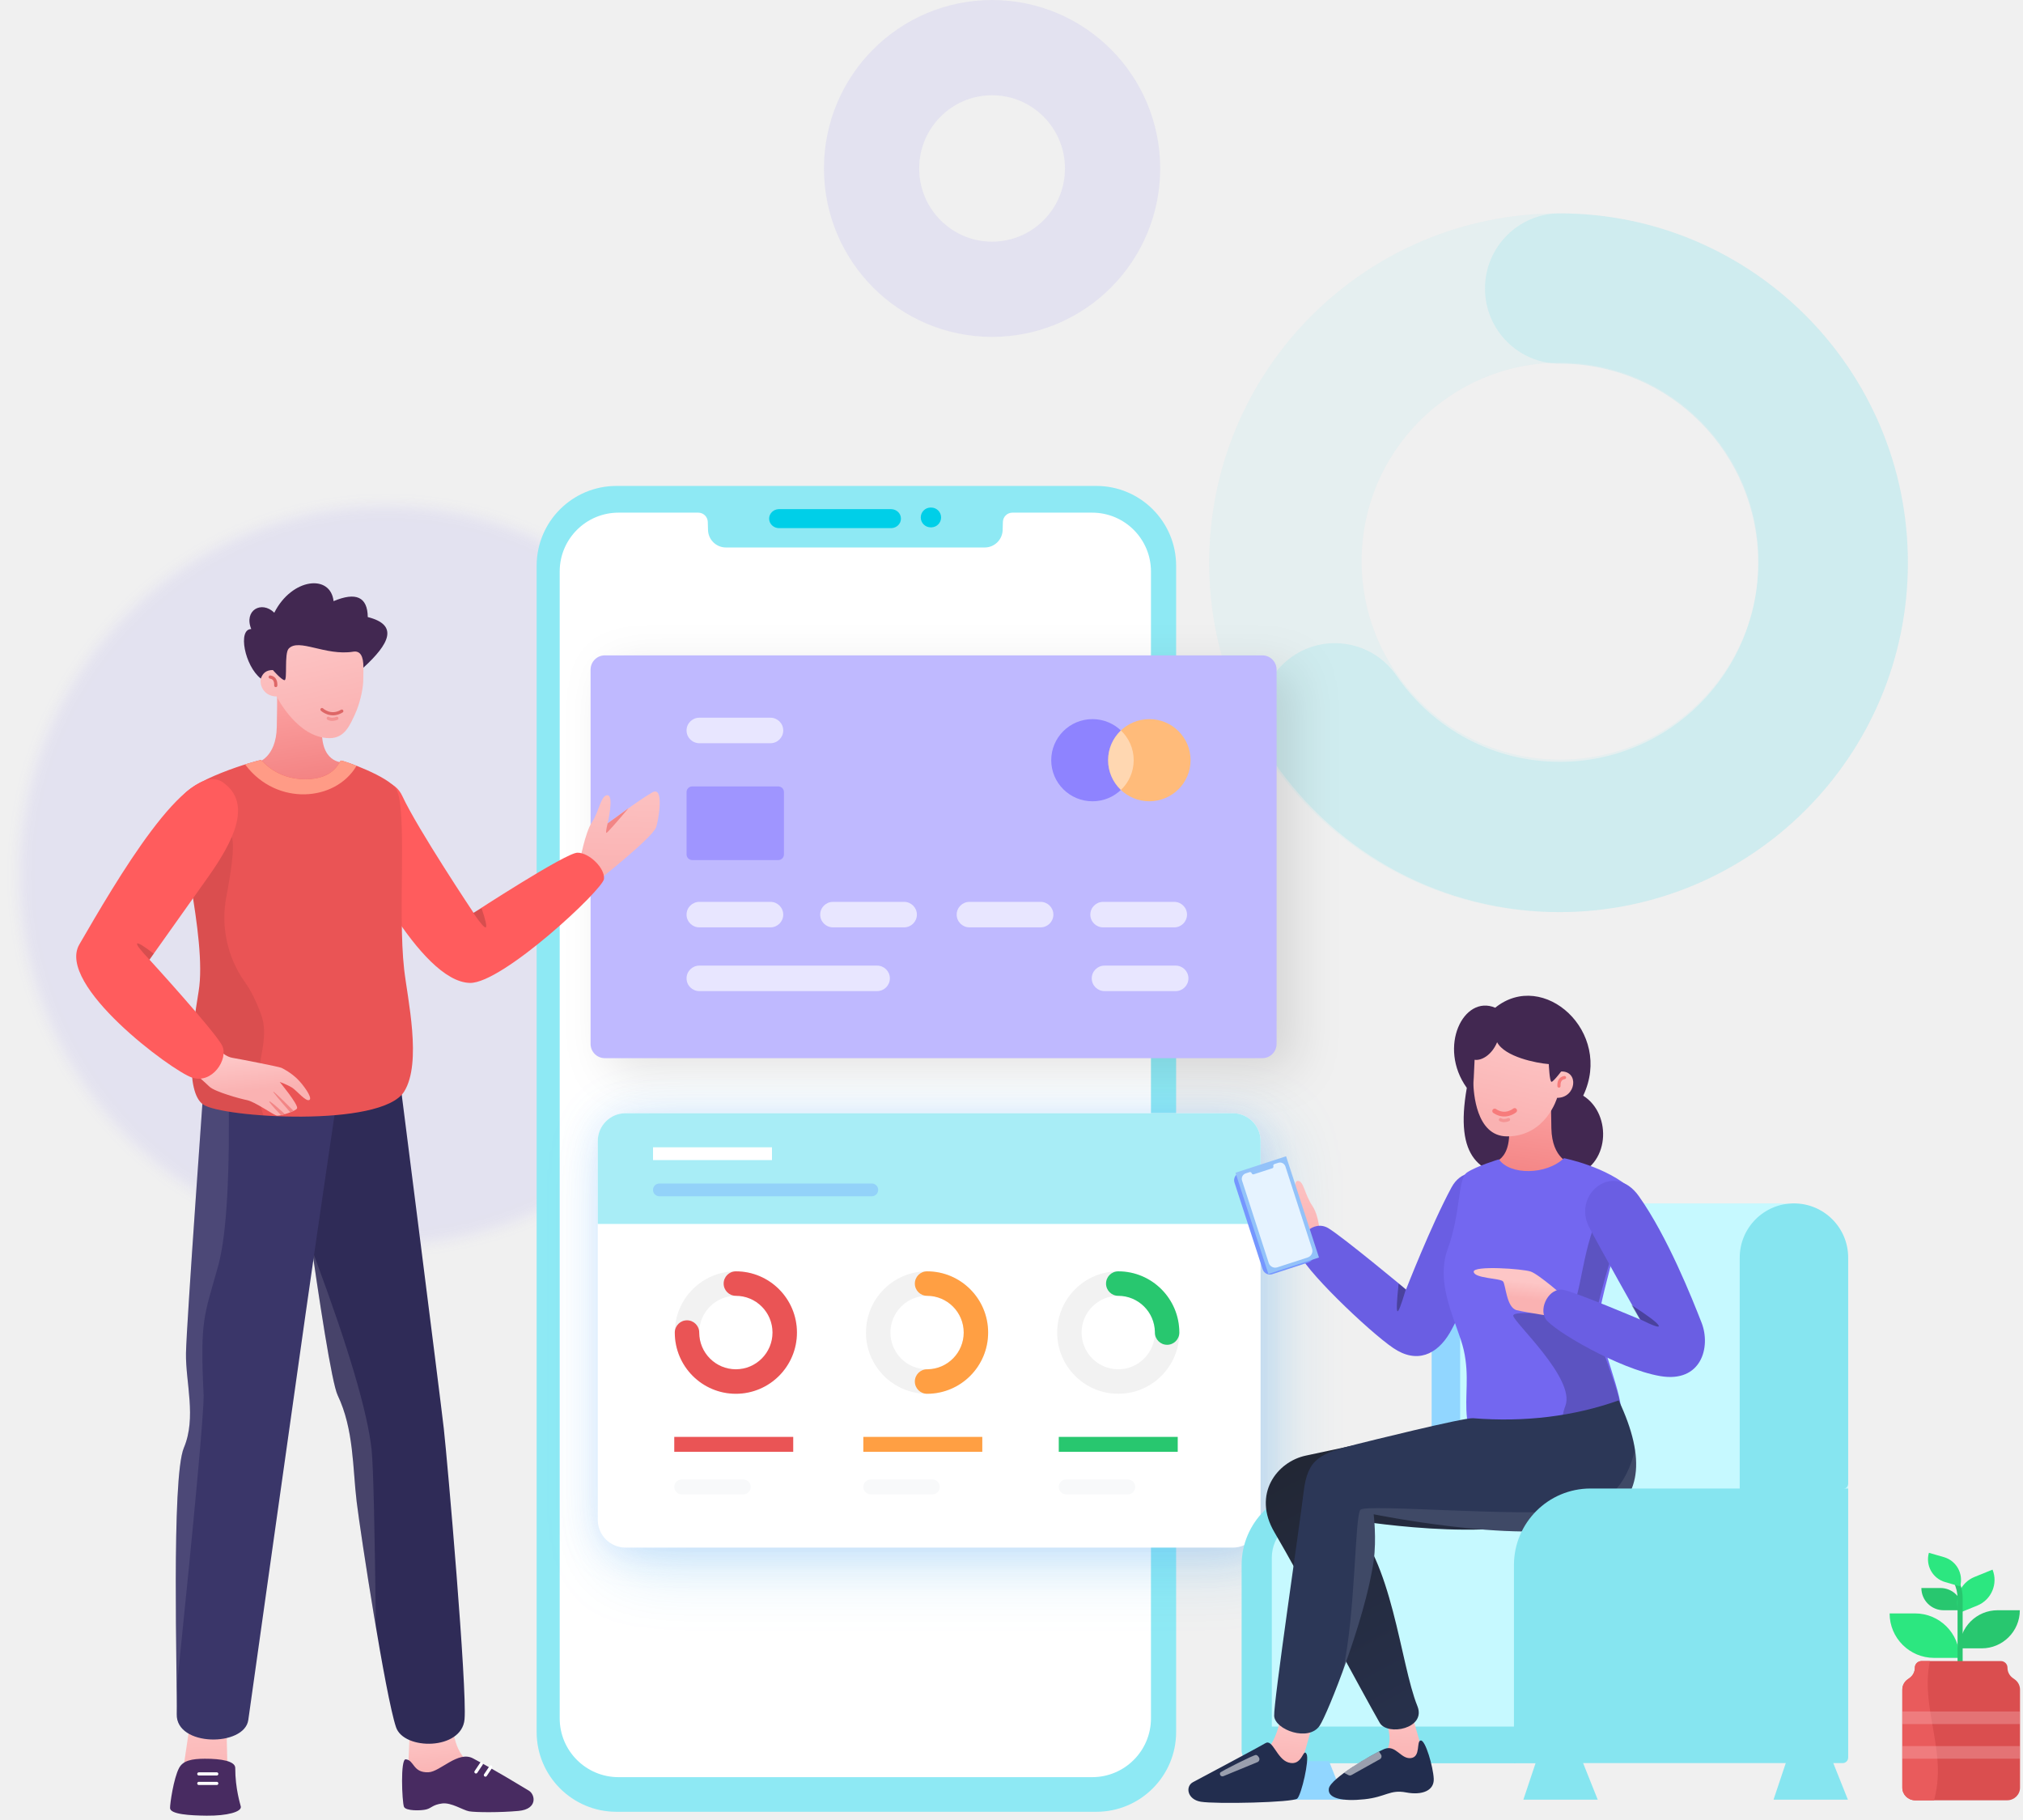
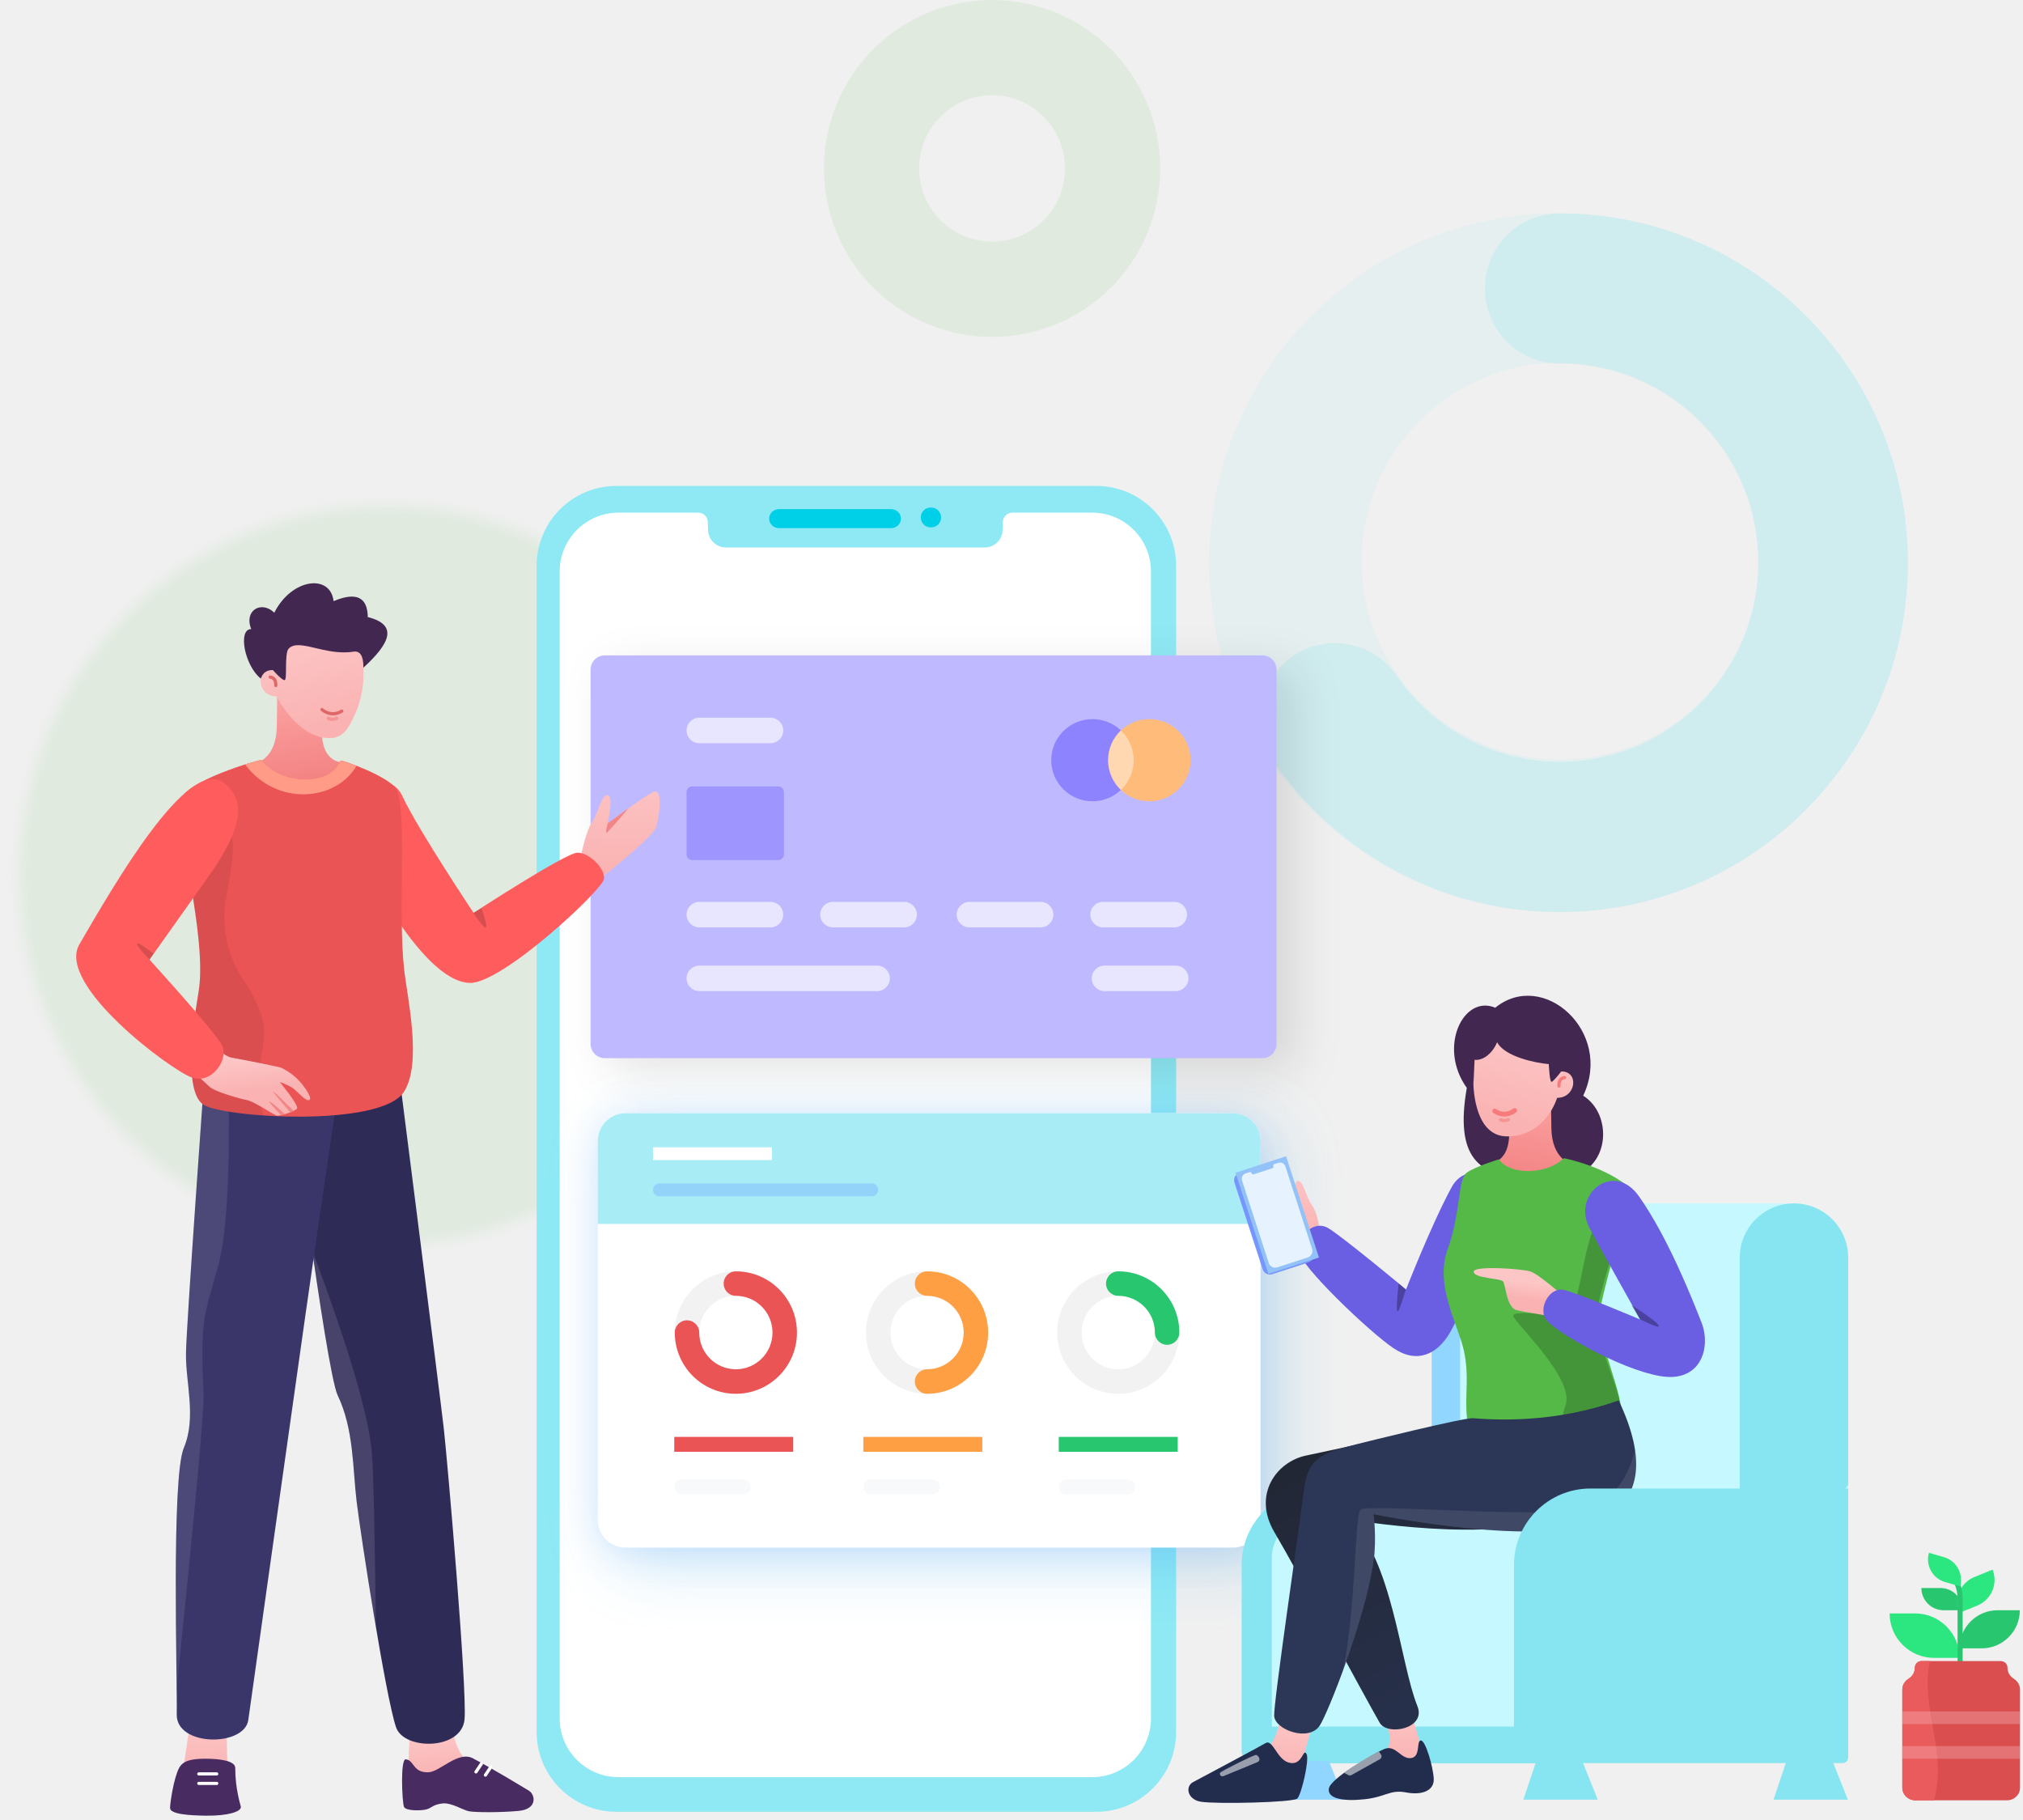
<svg xmlns="http://www.w3.org/2000/svg" xmlns:xlink="http://www.w3.org/1999/xlink" width="637px" height="573px" viewBox="0 0 637 573" version="1.1">
  <defs>
    <filter x="-2.6%" y="-2.6%" width="105.2%" height="105.2%" filterUnits="objectBoundingBox" id="filter-1">
      <feGaussianBlur stdDeviation="2" in="SourceGraphic" />
    </filter>
    <path d="M18.522,0 L43.63,0 C45.253,-7.42242666e-16 46.582,1.291 46.629,2.913 L46.703,5.483 C46.792,8.537 49.293,10.967 52.348,10.967 L133.831,10.967 C136.886,10.967 139.387,8.537 139.476,5.483 L139.55,2.913 C139.597,1.291 140.926,7.42242666e-16 142.549,0 L167.657,0 C177.886,-1.64974968e-14 186.179,8.293 186.179,18.522 L186.179,379.621 C186.179,389.85 177.886,398.143 167.657,398.143 L18.522,398.143 C8.293,398.143 4.01575893e-14,389.85 0,379.621 L0,18.522 C-1.25274242e-15,8.293 8.293,-1.67360005e-15 18.522,0 Z" id="path-2" />
    <path d="M8.757,0 L199.945,0 C204.781,-8.88398904e-16 208.702,3.921 208.702,8.757 L208.702,128.011 C208.702,132.847 204.781,136.768 199.945,136.768 L8.757,136.768 C3.921,136.768 4.14497961e-15,132.847 0,128.011 L0,8.757 C-5.92265936e-16,3.921 3.921,-2.66431478e-15 8.757,0 Z" id="path-4" />
    <filter x="-13.2%" y="-20.1%" width="131.1%" height="147.5%" filterUnits="objectBoundingBox" id="filter-6">
      <feOffset dx="5" dy="5" in="SourceAlpha" result="shadowOffsetOuter1" />
      <feGaussianBlur stdDeviation="10" in="shadowOffsetOuter1" result="shadowBlurOuter1" />
      <feColorMatrix values="0 0 0 0 0.076   0 0 0 0 0.583   0 0 0 0 0.879  0 0 0 0.229 0" type="matrix" in="shadowBlurOuter1" result="shadowMatrixOuter1" />
      <feOffset dx="0" dy="1" in="SourceAlpha" result="shadowOffsetOuter2" />
      <feGaussianBlur stdDeviation="5.5" in="shadowOffsetOuter2" result="shadowBlurOuter2" />
      <feColorMatrix values="0 0 0 0 0.504   0 0 0 0 0.7   0 0 0 0 1  0 0 0 0.234 0" type="matrix" in="shadowBlurOuter2" result="shadowMatrixOuter2" />
      <feMerge>
        <feMergeNode in="shadowMatrixOuter1" />
        <feMergeNode in="shadowMatrixOuter2" />
      </feMerge>
    </filter>
    <path d="M4.477,0 L211.527,0 C214,0 216.004,2.01 216.004,4.489 L216.004,122.332 C216.004,124.811 214,126.821 211.527,126.821 L4.477,126.821 C2.004,126.821 0,124.811 0,122.332 L0,4.489 C0,2.01 2.004,0 4.477,0 Z" id="path-7" />
    <filter x="-8.3%" y="-15.8%" width="122.2%" height="137.8%" filterUnits="objectBoundingBox" id="filter-8">
      <feOffset dx="6" dy="4" in="SourceAlpha" result="shadowOffsetOuter1" />
      <feGaussianBlur stdDeviation="7" in="shadowOffsetOuter1" result="shadowBlurOuter1" />
      <feColorMatrix values="0 0 0 0 0.019   0 0 0 0 0.019   0 0 0 0 0.019  0 0 0 0.11 0" type="matrix" in="shadowBlurOuter1" />
    </filter>
    <linearGradient x1="42.314%" y1="12.634%" x2="50%" y2="69.619%" id="linearGradient-9">
      <stop stop-color="#FDC6C6" offset="0%" />
      <stop stop-color="#FAB2B2" offset="100%" />
    </linearGradient>
    <linearGradient x1="46.204%" y1="-28.186%" x2="50%" y2="91.05%" id="linearGradient-10">
      <stop stop-color="#FDC6C6" offset="0%" />
      <stop stop-color="#FAB2B2" offset="100%" />
    </linearGradient>
    <linearGradient x1="44.814%" y1="-28.186%" x2="62.814%" y2="121.547%" id="linearGradient-11">
      <stop stop-color="#FFAFAF" offset="0%" />
      <stop stop-color="#F07777" offset="100%" />
    </linearGradient>
    <linearGradient x1="31.713%" y1="-6.917%" x2="55.144%" y2="91.235%" id="linearGradient-12">
      <stop stop-color="#FDC6C6" offset="0%" />
      <stop stop-color="#FAB2B2" offset="100%" />
    </linearGradient>
    <linearGradient x1="45.013%" y1="-28.186%" x2="50%" y2="91.05%" id="linearGradient-13">
      <stop stop-color="#FDC6C6" offset="0%" />
      <stop stop-color="#FAB2B2" offset="100%" />
    </linearGradient>
    <linearGradient x1="42.314%" y1="21.163%" x2="50%" y2="65.141%" id="linearGradient-14">
      <stop stop-color="#FDC6C6" offset="0%" />
      <stop stop-color="#FAB2B2" offset="100%" />
    </linearGradient>
    <linearGradient x1="45.136%" y1="-28.186%" x2="62.018%" y2="121.547%" id="linearGradient-15">
      <stop stop-color="#FFAFAF" offset="0%" />
      <stop stop-color="#F07777" offset="100%" />
    </linearGradient>
    <linearGradient x1="31.713%" y1="-6.206%" x2="55.144%" y2="90.72%" id="linearGradient-16">
      <stop stop-color="#FDC6C6" offset="0%" />
      <stop stop-color="#FAB2B2" offset="100%" />
    </linearGradient>
    <linearGradient x1="42.314%" y1="-3.86%" x2="50%" y2="78.278%" id="linearGradient-17">
      <stop stop-color="#FDC6C6" offset="0%" />
      <stop stop-color="#FAB2B2" offset="100%" />
    </linearGradient>
    <linearGradient x1="28.503%" y1="98.643%" x2="77.061%" y2="9.204%" id="linearGradient-18">
      <stop stop-color="#28324F" offset="0%" />
      <stop stop-color="#222735" offset="100%" />
    </linearGradient>
    <linearGradient x1="44.359%" y1="-28.186%" x2="50%" y2="91.05%" id="linearGradient-19">
      <stop stop-color="#FDC6C6" offset="0%" />
      <stop stop-color="#FAB2B2" offset="100%" />
    </linearGradient>
    <linearGradient x1="42.314%" y1="28.062%" x2="50%" y2="61.518%" id="linearGradient-20">
      <stop stop-color="#FDC6C6" offset="0%" />
      <stop stop-color="#FAB2B2" offset="100%" />
    </linearGradient>
    <linearGradient x1="42.314%" y1="8.536%" x2="50%" y2="71.77%" id="linearGradient-21">
      <stop stop-color="#FDC6C6" offset="0%" />
      <stop stop-color="#FAB2B2" offset="100%" />
    </linearGradient>
    <path d="M6.059,0 L31.005,0 C32.17,0 33.115,0.925 33.115,2.067 L33.115,2.126 C33.115,3.388 33.728,4.574 34.767,5.322 L35.413,5.788 C36.451,6.535 37.065,7.722 37.065,8.984 L37.065,39.872 C37.065,42.063 35.251,43.839 33.014,43.839 L4.051,43.839 C1.814,43.839 1.86636192e-13,42.063 1.86636192e-13,39.872 L1.86636192e-13,8.984 C1.86636192e-13,7.722 0.613,6.535 1.651,5.788 L2.298,5.322 C3.267,4.624 3.866,3.544 3.941,2.377 L3.95,2.067 C3.95,0.925 4.894,0 6.059,0 Z" id="path-22" />
  </defs>
  <g id="📝-Pages-New" stroke="none" stroke-width="1" fill="none" fill-rule="evenodd">
    <g id="Reset-Password" transform="translate(-139, -246)">
      <g id="Illustration" transform="translate(145, 261)">
        <g id="Shape">
-           <ellipse id="Oval" fill="#7367F0" opacity="0.1" filter="url(#filter-1)" cx="115.531" cy="260.607" rx="115.531" ry="116.393" />
+           <ellipse id="Oval" fill="#55b947" opacity="0.1" filter="url(#filter-1)" cx="115.531" cy="260.607" rx="115.531" ry="116.393" />
          <path d="M484.75,52.185 C423.999,52.185 374.75,101.434 374.75,162.185 C374.75,222.937 423.999,272.185 484.75,272.185 C545.501,272.185 594.75,222.937 594.75,162.185 C594.75,101.434 545.501,52.185 484.75,52.185 Z M485.25,99.185 C519.768,99.185 547.75,127.167 547.75,161.685 C547.75,196.203 519.768,224.185 485.25,224.185 C450.732,224.185 422.75,196.203 422.75,161.685 C422.75,127.167 450.732,99.185 485.25,99.185 Z" id="Oval" fill="#00CFE8" fill-rule="nonzero" opacity="0.05" />
-           <ellipse id="Oval" stroke="#7367F0" stroke-width="30" opacity="0.1" cx="306.383" cy="38.041" rx="37.944" ry="38.041" />
+           <ellipse id="Oval" stroke="#55b947" stroke-width="30" opacity="0.1" cx="306.383" cy="38.041" rx="37.944" ry="38.041" />
          <path d="M485.165,52.185 C545.687,52.185 594.75,101.434 594.75,162.185 C594.75,222.937 545.687,272.185 485.165,272.185 C448.704,272.185 415.237,254.153 394.923,224.605 C387.53,213.852 390.221,199.12 400.933,191.699 C411.538,184.353 426.029,186.927 433.491,197.412 L433.715,197.733 C445.321,214.614 464.362,224.873 485.165,224.873 C519.656,224.873 547.617,196.807 547.617,162.185 C547.617,127.91 520.213,100.059 486.198,99.505 L485.165,99.497 C472.15,99.497 461.598,88.906 461.598,75.841 C461.598,62.776 472.15,52.185 485.165,52.185 Z" id="Path" fill="#00CFE8" fill-rule="nonzero" opacity="0.1" />
        </g>
        <g id="Mobile-Banking-App" transform="translate(18, 138)">
          <g id="Phone3" transform="translate(144.9749, 0)">
            <path d="M25.137,0 L176.227,0 C190.109,-1.13278991e-14 201.364,11.254 201.364,25.137 L201.364,392.323 C201.364,406.206 190.109,417.46 176.227,417.46 L25.137,417.46 C11.254,417.46 -2.31133716e-14,406.206 -2.83662357e-14,392.323 L-2.83662357e-14,25.137 C-2.65136725e-14,11.254 11.254,6.10293932e-15 25.137,0 Z" id="Rectangle" fill="#8EE9F4" />
            <g id="Group-48" transform="translate(7.262298, 8.412419)">
              <mask id="mask-3" fill="white">
                <use xlink:href="#path-2" />
              </mask>
              <use id="Rectangle" fill="#FFFFFF" xlink:href="#path-2" />
              <ellipse id="Oval" fill-opacity="0.549" fill="#E97EFF" mask="url(#mask-3)" cx="70.585" cy="242.325" rx="15.969" ry="15.951" />
              <path d="M27.913,68.354 L159.667,68.354 C162.558,68.354 164.901,70.698 164.901,73.588 C164.901,76.479 162.558,78.822 159.667,78.822 L27.913,78.822 C25.023,78.822 22.679,76.479 22.679,73.588 C22.679,70.698 25.023,68.354 27.913,68.354 Z" id="Rectangle" fill-opacity="0.549" fill="#E97EFF" mask="url(#mask-3)" />
            </g>
            <path d="M111.597,7.308 C113.319,7.308 114.715,8.647 114.715,10.299 C114.715,11.914 113.38,13.231 111.711,13.288 L111.597,13.29 L76.329,13.29 C74.607,13.29 73.211,11.951 73.211,10.299 C73.211,8.684 74.546,7.368 76.215,7.31 L76.329,7.308 L111.597,7.308 Z" id="Path" fill="#00CFE8" fill-rule="nonzero" />
            <path d="M124.236,6.81 C125.958,6.81 127.355,8.205 127.355,9.925 C127.355,11.608 126.02,12.979 124.35,13.039 L124.236,13.041 L124.072,13.041 C122.35,13.041 120.953,11.646 120.953,9.925 C120.953,8.243 122.288,6.872 123.958,6.812 L124.072,6.81 L124.236,6.81 Z" id="Path" fill="#00CFE8" fill-rule="nonzero" />
          </g>
          <g id="BoardPieChart" transform="translate(164.2294, 197.5135)">
            <mask id="mask-5" fill="white">
              <use xlink:href="#path-4" />
            </mask>
            <g id="Rectangle">
              <use fill="black" fill-opacity="1" filter="url(#filter-6)" xlink:href="#path-4" />
              <use fill="#FFFFFF" fill-rule="evenodd" xlink:href="#path-4" />
            </g>
            <polygon id="Rectangle" fill="#A8EDF6" mask="url(#mask-5)" points="-4.682 -5.363 214.053 -5.363 214.053 34.862 -4.682 34.862" />
            <path d="M19.403,22.124 L86.286,22.124 C87.396,22.124 88.297,23.025 88.297,24.135 C88.297,25.246 87.396,26.147 86.286,26.147 L19.403,26.147 C18.292,26.147 17.392,25.246 17.392,24.135 C17.392,23.025 18.292,22.124 19.403,22.124 Z" id="Rectangle" fill="#6FA3FF" opacity="0.366" mask="url(#mask-5)" />
            <rect id="Rectangle" fill="#FFFFFF" mask="url(#mask-5)" x="17.392" y="10.727" width="37.459" height="4.023" />
            <rect id="Rectangle" fill="#EA5455" mask="url(#mask-5)" x="24.081" y="101.905" width="37.459" height="4.693" />
            <path d="M26.427,115.314 L45.815,115.314 C47.111,115.314 48.162,116.365 48.162,117.66 C48.162,118.956 47.111,120.007 45.815,120.007 L26.427,120.007 C25.132,120.007 24.081,118.956 24.081,117.66 C24.081,116.365 25.132,115.314 26.427,115.314 Z" id="Rectangle" fill="#F8F9FA" mask="url(#mask-5)" />
            <rect id="Rectangle" fill="#FF9F43" fill-rule="nonzero" mask="url(#mask-5)" x="83.615" y="101.905" width="37.459" height="4.693" />
            <path d="M85.961,115.314 L105.349,115.314 C106.645,115.314 107.695,116.365 107.695,117.66 C107.695,118.956 106.645,120.007 105.349,120.007 L85.961,120.007 C84.665,120.007 83.615,118.956 83.615,117.66 C83.615,116.365 84.665,115.314 85.961,115.314 Z" id="Rectangle" fill="#F8F9FA" mask="url(#mask-5)" />
            <rect id="Rectangle" fill="#28C76F" mask="url(#mask-5)" x="145.155" y="101.905" width="37.459" height="4.693" />
            <path d="M147.501,115.314 L166.889,115.314 C168.185,115.314 169.236,116.365 169.236,117.66 C169.236,118.956 168.185,120.007 166.889,120.007 L147.501,120.007 C146.205,120.007 145.155,118.956 145.155,117.66 C145.155,116.365 146.205,115.314 147.501,115.314 Z" id="Rectangle" fill="#F8F9FA" mask="url(#mask-5)" />
            <g id="Group-37" mask="url(#mask-5)">
              <g transform="translate(24.08098, 52.96396)" id="Group-5">
                <g transform="translate(0.167229, 0.167607)" />
              </g>
            </g>
            <g id="Group-3" mask="url(#mask-5)">
              <g transform="translate(144.6531, 49.77942)">
                <path d="M19.231,38.55 C29.853,38.55 38.463,29.92 38.463,19.275 C38.463,8.63 29.853,0 19.231,0 C8.61,0 0,8.63 0,19.275 C0,29.92 8.61,38.55 19.231,38.55 Z M19.231,30.84 C12.859,30.84 7.693,25.662 7.693,19.275 C7.693,12.888 12.859,7.71 19.231,7.71 C25.604,7.71 30.77,12.888 30.77,19.275 C30.77,25.662 25.604,30.84 19.231,30.84 Z" id="Oval" fill="#F2F2F2" />
                <path d="M38.463,19.275 C38.463,8.63 29.853,0 19.231,0 C17.107,0 15.385,1.726 15.385,3.855 C15.385,5.984 17.107,7.71 19.231,7.71 C25.532,7.71 30.653,12.771 30.768,19.058 L30.77,19.275 C30.77,21.404 32.492,23.13 34.616,23.13 C36.741,23.13 38.463,21.404 38.463,19.275 Z" id="Path" fill="#28C76F" />
              </g>
            </g>
            <g id="Group-4" mask="url(#mask-5)">
              <g transform="translate(84.45066, 49.77942)">
                <path d="M19.231,38.55 C29.853,38.55 38.463,29.92 38.463,19.275 C38.463,8.63 29.853,0 19.231,0 C8.61,0 0,8.63 0,19.275 C0,29.92 8.61,38.55 19.231,38.55 Z M19.231,30.84 C12.859,30.84 7.693,25.662 7.693,19.275 C7.693,12.888 12.859,7.71 19.231,7.71 C25.604,7.71 30.77,12.888 30.77,19.275 C30.77,25.662 25.604,30.84 19.231,30.84 Z" id="Oval" fill="#F2F2F2" fill-rule="evenodd" />
                <path d="M19.231,38.55 C29.853,38.55 38.463,29.92 38.463,19.275 C38.463,8.63 29.853,0 19.231,0 C17.107,0 15.385,1.726 15.385,3.855 C15.385,5.984 17.107,7.71 19.231,7.71 C25.604,7.71 30.77,12.888 30.77,19.275 C30.77,25.589 25.721,30.722 19.448,30.838 L19.231,30.84 C17.107,30.84 15.385,32.566 15.385,34.695 C15.385,36.824 17.107,38.55 19.231,38.55 Z" id="Path" fill="#FF9F43" fill-rule="nonzero" />
              </g>
            </g>
            <g id="Group-6" mask="url(#mask-5)">
              <g transform="translate(24.24821, 49.77942)">
                <path d="M19.231,38.55 C29.853,38.55 38.463,29.92 38.463,19.275 C38.463,8.63 29.853,0 19.231,0 C8.61,0 0,8.63 0,19.275 C0,29.92 8.61,38.55 19.231,38.55 Z M19.231,30.84 C12.859,30.84 7.693,25.662 7.693,19.275 C7.693,12.888 12.859,7.71 19.231,7.71 C25.604,7.71 30.77,12.888 30.77,19.275 C30.77,25.662 25.604,30.84 19.231,30.84 Z" id="Oval" fill="#F2F2F2" />
                <path d="M0,19.275 C0,29.92 8.61,38.55 19.231,38.55 C29.853,38.55 38.463,29.92 38.463,19.275 C38.463,8.63 29.853,0 19.231,0 C17.107,0 15.385,1.726 15.385,3.855 C15.385,5.984 17.107,7.71 19.231,7.71 C25.604,7.71 30.77,12.888 30.77,19.275 C30.77,25.662 25.604,30.84 19.231,30.84 C12.859,30.84 7.693,25.662 7.693,19.275 C7.693,17.146 5.971,15.42 3.846,15.42 C1.722,15.42 0,17.146 0,19.275 Z" id="Path" fill="#EA5455" />
              </g>
            </g>
          </g>
          <g id="VisaCard2" transform="translate(161.9642, 53.35135)">
            <g id="Rectangle">
              <use fill="black" fill-opacity="1" filter="url(#filter-8)" xlink:href="#path-7" />
              <use fill="#BFB9FF" fill-rule="evenodd" xlink:href="#path-7" />
            </g>
            <g id="Group-46" transform="translate(30.2182, 18.95627)">
              <g id="Group-45" transform="translate(0, 1.115074)">
                <g id="Group-43" transform="translate(114.8291, 0)">
                  <ellipse id="Oval" fill="#8E83FF" cx="12.983" cy="12.935" rx="12.983" ry="12.935" />
                  <ellipse id="Oval-Copy-10" fill="#FFBB7A" cx="30.89" cy="12.935" rx="12.983" ry="12.935" />
                  <path d="M21.819,3.681 L21.938,3.57 C24.419,5.926 25.965,9.25 25.965,12.935 C25.965,16.619 24.419,19.944 21.938,22.3 C19.454,19.945 17.907,16.62 17.907,12.935 C17.907,9.308 19.405,6.03 21.819,3.681 L21.938,3.57 L21.819,3.681 Z" id="Path" fill-opacity="0.416" fill="#FFFFFF" />
                </g>
                <path d="M1.791,21.186 L28.875,21.186 C29.864,21.186 30.666,21.985 30.666,22.971 L30.666,42.596 C30.666,43.581 29.864,44.38 28.875,44.38 L1.791,44.38 C0.802,44.38 4.97021279e-14,43.581 4.97021279e-14,42.596 L4.97021279e-14,22.971 C4.97021279e-14,21.985 0.802,21.186 1.791,21.186 Z" id="Rectangle" fill="#9F95FF" />
              </g>
              <g id="Group-44" transform="translate(0, 0.669045)" fill="#FFFFFF" fill-opacity="0.647">
                <path d="M4.029,57.984 L26.413,57.984 C28.638,57.984 30.442,59.781 30.442,61.998 C30.442,64.215 28.638,66.012 26.413,66.012 L4.029,66.012 C1.804,66.012 -1.03380426e-13,64.215 -1.03380426e-13,61.998 C-1.03380426e-13,59.781 1.804,57.984 4.029,57.984 Z" id="Rectangle" />
                <path d="M4.029,78.055 L59.989,78.055 C62.214,78.055 64.018,79.852 64.018,82.069 C64.018,84.286 62.214,86.084 59.989,86.084 L4.029,86.084 C1.804,86.084 -9.94042559e-14,84.286 -9.94042559e-14,82.069 C-9.94042559e-14,79.852 1.804,78.055 4.029,78.055 Z" id="Rectangle" />
                <path d="M131.617,78.055 L154.001,78.055 C156.226,78.055 158.03,79.852 158.03,82.069 C158.03,84.286 156.226,86.084 154.001,86.084 L131.617,86.084 C129.392,86.084 127.588,84.286 127.588,82.069 C127.588,79.852 129.392,78.055 131.617,78.055 Z" id="Rectangle" />
                <path d="M4.029,0 L26.413,0 C28.638,0 30.442,1.797 30.442,4.014 C30.442,6.231 28.638,8.029 26.413,8.029 L4.029,8.029 C1.804,8.029 0,6.231 0,4.014 C0,1.797 1.804,0 4.029,0 Z" id="Rectangle" />
                <path d="M46.111,57.984 L68.495,57.984 C70.72,57.984 72.524,59.781 72.524,61.998 C72.524,64.215 70.72,66.012 68.495,66.012 L46.111,66.012 C43.886,66.012 42.082,64.215 42.082,61.998 C42.082,59.781 43.886,57.984 46.111,57.984 Z" id="Rectangle-Copy-38" />
                <path d="M89.088,57.984 L111.472,57.984 C113.697,57.984 115.501,59.781 115.501,61.998 C115.501,64.215 113.697,66.012 111.472,66.012 L89.088,66.012 C86.863,66.012 85.059,64.215 85.059,61.998 C85.059,59.781 86.863,57.984 89.088,57.984 Z" id="Rectangle-Copy-39" />
                <path d="M131.169,57.984 L153.553,57.984 C155.778,57.984 157.582,59.781 157.582,61.998 C157.582,64.215 155.778,66.012 153.553,66.012 L131.169,66.012 C128.944,66.012 127.14,64.215 127.14,61.998 C127.14,59.781 128.944,57.984 131.169,57.984 Z" id="Rectangle-Copy-40" />
              </g>
            </g>
          </g>
          <g id="Men1.1" transform="translate(0, 30.64865)">
            <g id="LLeg" transform="translate(66.42274, 149.2404)">
              <path d="M52.059,209.111 C52.059,209.111 51.905,218.968 57.959,222.469 C64.011,225.97 73.389,232.476 73.389,232.476 L37.714,233.685 L38.731,209.022 L52.059,209.111 Z" id="Path" fill="url(#linearGradient-9)" />
              <path d="M37.338,221.046 C40.097,221.331 39.494,225.321 44.5,225.127 C48.147,224.985 53.835,218.259 58.514,220.75 C65.656,224.553 74.03,229.681 76.084,230.902 C78.137,232.123 78.948,236.729 72.881,237.294 C67.078,237.835 59.246,237.775 57.284,237.417 C55.322,237.06 51.682,234.557 48.754,234.957 C45.826,235.358 45.493,236.367 43.857,236.814 C42.22,237.261 37.281,237.358 36.769,235.979 C36.181,234.397 35.592,220.867 37.338,221.046 Z" id="Path" fill="#482B61" />
              <path d="M34.573,-1.98621069e-14 C34.573,-1.98621069e-14 48.182,106.815 49.32,116.917 C50.457,127.019 56.705,198.882 55.85,208.467 C54.979,218.229 36.717,218.282 34.267,210.917 C30.914,200.835 23.162,150.452 21.88,139.93 C20.598,129.409 21.048,117.194 15.896,106.42 C12.207,98.707 -3.4583696e-14,2.739 -3.4583696e-14,2.739 L34.573,-1.98621069e-14 Z" id="Path" fill="#2F2B57" />
              <path d="M26.574,123.435 L26.623,123.915 C27.142,129.495 27.578,147.976 27.929,179.36 L27.146,174.673 C24.689,159.809 22.508,145.085 21.88,139.93 C20.625,129.628 21.03,117.702 16.211,107.095 L15.896,106.42 C14.272,103.026 10.999,82.537 7.842,60.658 L8.834,63.312 C19.372,91.653 25.286,111.695 26.574,123.435 Z" id="Path" fill-opacity="0.192" fill="#FFFFFF" opacity="0.591" />
              <line x1="61.152" y1="222.465" x2="59.445" y2="225.018" id="Path-10" stroke="#FFFFFF" stroke-linecap="round" />
              <line x1="64.132" y1="223.463" x2="62.425" y2="226.017" id="Path-10" stroke="#FFFFFF" stroke-linecap="round" />
            </g>
            <g id="RLeg" transform="translate(29.16793, 151.8545)">
              <polygon id="Path" fill="url(#linearGradient-10)" points="6.418 208.758 3.226 230.314 18.657 230.236 18.152 208.357" />
              <path d="M0.382,233.802 C0.331,232.544 1.502,224.387 3.226,221.157 C4.476,218.814 7.249,218.265 11.306,218.249 C16.539,218.229 20.913,219.02 20.907,221.157 C20.888,227.696 22.546,232.725 22.658,233.299 C22.985,234.985 18.305,236.243 11.912,236.179 C6.679,236.127 0.463,235.763 0.382,233.802 Z" id="Path" fill="#482B61" />
              <path d="M54.336,0.893 C54.336,0.893 47.26,48.566 42.978,78.73 C38.769,108.37 26.305,196.782 25.018,206.037 C23.835,214.533 2.254,214.533 2.481,204.243 C2.708,193.953 0.71,129.832 4.728,120.338 C8.747,110.844 5.248,99.795 5.394,90.573 C5.541,81.35 11.32,1.509 11.32,1.509 L54.336,0.893 Z" id="Path" fill="#3A3669" />
              <path d="M15.629,62.713 L15.291,63.94 C11.194,78.66 9.78,79.986 10.941,103.464 L10.953,103.941 C10.994,109.848 8.185,140.414 2.526,195.639 L2.5,192.206 C2.302,169.677 1.472,128.942 4.626,120.593 L4.728,120.338 C8.747,110.844 5.248,99.795 5.394,90.573 C5.541,81.35 11.32,1.509 11.32,1.509 L18.702,1.403 L18.778,5.06 C19.309,33.622 18.259,52.84 15.629,62.713 L15.629,62.713 Z" id="Path" fill-opacity="0.192" fill="#FFFFFF" opacity="0.462" />
              <line x1="9.436" y1="223.03" x2="15.085" y2="223.03" id="Path-9" stroke="#FFFFFF" stroke-linecap="round" />
              <line x1="9.436" y1="226.025" x2="15.085" y2="226.025" id="Path-9" stroke="#FFFFFF" stroke-linecap="round" />
            </g>
            <g id="Head" transform="translate(52.24105, 0)">
              <path d="M4.794,56.429 C4.794,56.429 10.705,55.035 10.91,45.3 C11.115,35.565 10.971,32.243 10.971,32.243 L24.985,32.006 C24.985,32.006 25.127,42.855 25.129,46.78 C25.134,57.319 32.441,56.429 32.441,56.429 C32.441,56.429 30.922,64.975 19.124,65.642 C9.913,66.163 4.794,56.429 4.794,56.429 Z" id="Path" fill="url(#linearGradient-11)" />
              <g id="Head1" transform="translate(0.582624, 0)">
                <path d="M9.102,27.322 C3.294,27.096 4.241,35.642 10.275,35.63 C10.275,35.63 16.759,48.735 26.94,48.769 C31.844,48.785 33.445,44.395 34.915,41.313 C36.385,38.231 37.464,33.621 37.554,30.798 C37.65,27.789 37.662,17.901 37.662,17.901 L8.876,17.888 L9.102,27.322 Z" id="Path" fill="url(#linearGradient-12)" />
                <path d="M26.53,42.666 C27.446,43.052 28.464,42.826 29.223,42.382" id="Path" stroke="#F49494" stroke-linecap="round" transform="translate(27.87652, 42.62291) rotate(6) translate(-27.87652, -42.62291) " />
                <path d="M9.682,32.344 C10.049,31.021 9.888,29.867 8.582,29.341" id="Path-8" stroke="#DE6767" stroke-linecap="round" transform="translate(9.217431, 30.84216) rotate(-13) translate(-9.217431, -30.84216) " />
                <path d="M9.102,27.322 C9.102,27.322 11.773,30.42 12.76,30.506 C13.749,30.591 12.623,22.12 14.078,20.577 C17.274,17.186 25.626,22.948 34.408,21.541 C36.578,21.193 37.643,22.873 37.604,26.579 C45.814,19.055 48.791,13.119 38.98,10.64 C38.901,4.271 35.256,2.673 28.208,5.627 C27.266,-2.976 15.088,-1.677 9.544,9.267 C5.532,5.344 -0.108,8.511 2.286,14.415 C-2.035,14.415 0.217,26.024 5.308,30.011 C5.916,28.269 7.026,27.322 9.102,27.322 Z" id="Path" fill="#422851" />
                <path d="M24.764,38.962 C24.764,38.962 26.759,42.204 30.664,41.045" id="Path" stroke="#DE6767" stroke-linecap="round" transform="translate(27.71392, 40.12866) rotate(-15) translate(-27.71392, -40.12866) " />
              </g>
            </g>
            <g id="LArm" transform="translate(85.16583, 62.32707)">
              <g id="Group-3" transform="translate(85.96644, 17.48897) rotate(4) translate(-85.96644, -17.48897) translate(73.96644, 2.488965)">
                <path d="M-7.94013428e-14,23.728 C-7.94013428e-14,23.728 1.014,14.395 2.982,11.012 C4.949,7.628 5.209,2.157 7.293,2.211 C9.377,2.267 7.91,11.075 7.91,11.075 C7.91,11.075 17.056,3.159 21.261,0.357 C25.097,-2.198 23.728,9.73 23.209,11.275 C21.972,14.952 5.706,29.64 5.706,29.64 C5.706,29.64 0.433,24.522 -7.94013428e-14,23.728 Z" id="Path" fill="url(#linearGradient-13)" />
                <path d="M7.91,11.075 C7.573,13.084 7.523,14.081 7.76,14.064 C7.997,14.047 10.12,11.31 14.127,5.851 L7.91,11.075 Z" id="Path" fill="#F28585" />
              </g>
              <path d="M17.528,4.679 C22.259,14.939 39.955,41.45 39.955,41.45 C39.955,41.45 68.953,22.544 72.643,22.506 C76.333,22.467 81.343,27.363 81.028,30.741 C80.713,34.12 48.963,63.757 38.78,63.507 C22.947,63.119 3.092,21.946 1.053,16.443 C-4.407,1.703 12.913,-5.329 17.528,4.679 Z" id="Path" fill="#FF5C5D" />
              <path d="M39.85,41.431 C42.082,44.701 43.398,46.229 43.798,46.014 C44.198,45.8 43.759,43.801 42.482,40.018 L39.85,41.431 Z" id="Path-5" fill-opacity="0.16" fill="#000000" />
            </g>
            <g id="Body" transform="translate(32.50797, 55.66771)">
              <path d="M0.149,12.98 C-1.337,20.104 8.838,56.008 6.039,72.805 C3.825,86.09 1.711,104.381 7.449,108.443 C13.291,112.577 63.579,115.86 70.747,104.381 C76.434,95.275 71.778,75.079 70.747,65.867 C68.69,47.488 71.796,15.726 68.307,9.23 C66.142,5.2 51.384,0.003 50.83,0.164 C50.276,0.325 48.972,6.035 39.641,6.035 C30.309,6.035 26.189,0.164 25.687,0.003 C25.186,-0.158 1.494,6.535 0.149,12.98 Z" id="Path" fill="#EA5455" />
              <path d="M25.664,3.40471175e-05 L25.687,0.003 C26.189,0.164 30.309,6.035 39.641,6.035 C48.972,6.035 50.276,0.325 50.83,0.164 C51.03,0.106 53.08,0.746 55.721,1.777 L55.709,1.898 C49.039,13.098 30.696,14.479 20.892,1.665 L20.669,1.368 L21.764,1.029 C23.766,0.42 25.199,0.054 25.589,0.006 L25.664,3.40471175e-05 Z" id="Path" fill="#FF9B86" />
              <path d="M0.181,17.928 L1.003,18.042 C9.725,19.29 14.841,21.264 16.349,23.964 C17.339,25.736 16.879,31.728 14.968,41.941 L14.766,43.012 C12.994,52.27 15.02,61.846 20.369,69.572 L20.67,69.999 C22.479,72.53 24.147,75.863 25.673,79.997 C29.214,89.587 21.682,97.667 26.452,111.933 L25.478,111.862 C16.612,111.183 9.441,109.852 7.449,108.443 C1.711,104.381 3.825,86.09 6.039,72.805 C8.42,58.513 1.409,30.387 0.181,17.928 Z" id="Path" fill-opacity="0.067" fill="#000000" />
            </g>
            <g id="Rarm" transform="translate(0, 61.67254)">
              <g id="Group-2" transform="translate(36.33261, 83.2852)">
                <path d="M6.548,0 C6.548,0 9.896,3.949 12.753,4.441 C15.61,4.932 27.568,7.271 28.298,7.617 C28.988,7.945 31.347,9.187 33.364,11.179 C35.112,12.906 38.136,16.999 37.122,17.704 C36.038,18.457 33.112,14.765 31.644,13.853 C30.105,12.895 27.739,12.047 27.739,12.047 C27.739,12.047 33.591,19.107 33.219,20.34 C32.947,21.24 27.971,22.777 26.907,22.662 C25.843,22.547 19.98,18.254 17.345,17.754 C15.517,17.408 7.333,15.191 5.607,13.527 C3.882,11.862 -3.9524224e-14,8.483 -3.9524224e-14,8.483 L6.548,0 Z" id="Path" fill="url(#linearGradient-14)" />
                <path d="M32.091,21.158 C28.008,17.045 25.882,15.023 25.712,15.093 C25.541,15.163 27.32,17.328 31.048,21.588 L32.091,21.158 Z" id="Path" fill="#F28585" />
                <path d="M29.362,22.172 C26.303,19.37 24.674,18.036 24.474,18.171 C24.274,18.306 25.499,19.754 28.149,22.514 L29.362,22.172 Z" id="Path" fill="#F28585" />
              </g>
              <path d="M46.209,1.023 C55.664,7.677 49.347,19.771 41.503,30.865 C34.175,41.227 23.068,56.837 23.068,56.837 C23.068,56.837 43.953,79.713 45.97,83.945 C47.987,88.178 42.836,96.127 36.431,93.956 C30.026,91.785 -6.422,64.786 0.99,52.027 C12.311,32.538 35.04,-6.836 46.209,1.023 Z" id="Path" fill="#FF5C5D" />
              <path d="M23.068,56.837 C20.211,53.814 18.916,52.128 19.183,51.778 C19.45,51.428 21.193,52.489 24.413,54.959 L23.068,56.837 Z" id="Path-6" fill-opacity="0.16" fill="#000000" />
            </g>
          </g>
          <g id="Group-7" transform="translate(348.8459, 160.0541)">
            <path d="M42.222,155.619 L123.353,155.619 L123.353,155.619 L123.353,238.078 C123.353,240.287 121.562,242.078 119.353,242.078 L22.111,242.078 C19.901,242.078 18.111,240.287 18.111,238.078 L18.111,179.73 C18.111,166.414 28.906,155.619 42.222,155.619 Z" id="Rectangle" fill="#86E5F0" />
            <polygon id="Rectangle" fill="#86E5F0" points="27.619 225.012 104.398 225.012 104.398 242.078 27.619 242.078" />
            <polygon id="Path" fill="#86E5F0" points="125.399 241.46 130.243 253.59 106.829 253.59 110.886 241.46" />
            <polygon id="Path" fill="#91D6FF" points="45.628 241.46 50.472 253.59 27.058 253.59 31.116 241.46" />
            <polygon id="Path" fill="#86E5F0" points="204.173 241.46 209.016 253.59 185.603 253.59 189.66 241.46" />
            <path d="M101.538,66.333 L123.95,65.847 L123.95,65.847 L123.95,163.774 L77.95,163.774 L77.95,90.438 C77.95,77.326 88.429,66.617 101.538,66.333 Z" id="Rectangle" fill="#91D6FF" />
            <path d="M111.035,65.847 L187.266,65.847 C199.328,65.847 209.106,75.625 209.106,87.687 L209.106,164.022 C209.106,164.987 208.324,165.77 207.359,165.77 L86.924,165.77 L86.924,165.77 L86.924,89.958 C86.924,76.642 97.719,65.847 111.035,65.847 Z" id="Rectangle" fill="#C6F9FF" />
            <path d="M192.033,65.847 C201.462,65.847 209.106,73.491 209.106,82.92 L209.106,154.046 C209.106,155.011 208.324,155.793 207.359,155.793 L174.959,155.793 L174.959,155.793 L174.959,82.92 C174.959,73.491 182.603,65.847 192.033,65.847 Z" id="Rectangle" fill="#86E5F0" />
            <path d="M40.219,164.82 L118.499,164.82 L118.499,164.82 L118.499,230.574 L27.619,230.574 L27.619,177.42 C27.619,170.461 33.26,164.82 40.219,164.82 Z" id="Rectangle" fill="#C6F9FF" />
            <g id="Wom1.4" transform="translate(82.66293, 127.5) scale(-1, 1) translate(-82.66293, -127.5) translate(0.662928, 0)">
              <g id="Head" transform="translate(32.71943, 0.465078)">
                <path d="M10.006,56.875 C-2.193,54.033 -2.996,37.281 6.278,31.47 C-3.286,11.41 18.831,-8.507 33.981,3.776 C43.913,-0.478 52.167,16.121 42.925,29.013 C46.8,51.148 38.914,56.869 24.697,57.112 L10.006,56.875 Z" id="Path" fill="#422851" />
                <path d="M10.157,52.874 C10.157,52.874 16.091,51.48 16.297,41.752 C16.503,32.024 16.358,28.704 16.358,28.704 L29.429,28.468 C29.429,28.468 29.571,39.309 29.573,43.231 C29.579,53.764 36.914,52.874 36.914,52.874 C36.914,52.874 35.389,61.415 23.546,62.081 C14.299,62.602 10.157,52.874 10.157,52.874 Z" id="Path" fill="url(#linearGradient-15)" />
                <path d="M13.312,23.846 C7.481,23.62 8.432,32.16 14.489,32.149 C14.489,32.149 18.007,44.281 30.221,44.281 C40.14,44.281 40.786,30.141 40.876,27.32 C40.972,24.312 40.985,14.431 40.985,14.431 L13.085,14.418 L13.312,23.846 Z" id="Path" fill="url(#linearGradient-16)" />
                <path d="M28.082,35.158 C28.082,35.158 30.088,38.401 34.005,37.248" id="Path" stroke="#F77B7B" stroke-width="1.5" stroke-linecap="round" transform="translate(31.04382, 36.32699) rotate(-18) translate(-31.04382, -36.32699) " />
                <path d="M29.782,39.029 C30.701,39.415 31.573,39.415 32.336,38.972" id="Path" stroke="#F49494" stroke-linecap="round" transform="translate(31.05888, 39.14183) rotate(2) translate(-31.05888, -39.14183) " />
                <path d="M13.58,28.582 C13.947,27.261 13.785,26.107 12.473,25.58" id="Path-8" stroke="#F77B7B" stroke-linecap="round" transform="translate(13.11181, 27.08122) rotate(-13) translate(-13.11181, -27.08122) " />
                <path d="M12.389,22.791 C12.389,22.791 15.585,27.081 16.232,27.104 C16.88,27.127 17.106,21.524 17.106,21.524 C21.027,21.224 30.948,19.247 33.381,14.642 C35.081,18.705 38.333,20.51 40.469,20.164 L40.874,28.796 L41.871,11.441 L11.607,11.441 L12.389,22.791 Z" id="Path" fill="#422851" />
              </g>
              <g id="LLeg" transform="translate(36.89403, 131.6934)">
                <path d="M65.702,93.198 C65.702,93.198 60.471,103.769 64.759,107.1 C69.054,110.431 80.398,116.675 80.398,116.675 L50.344,114.785 L57.025,91.731 L65.702,93.198 Z" id="Path" fill="url(#linearGradient-17)" />
                <path d="M53.251,103.258 C54.734,103.431 53.151,108.427 56.362,108.807 C59.567,109.187 61.124,104.453 64.761,105.954 C68.398,107.454 81.662,115.213 82.184,118.384 C82.713,121.555 77.771,122.489 70.994,121.772 C64.217,121.056 62.967,118.644 57.88,119.616 C52.799,120.587 48.992,119.039 49.16,115.324 C49.327,111.609 51.768,103.085 53.251,103.258 Z" id="Path" fill="#222D4E" />
                <path d="M66.42,106.723 L65.76,107.714 C65.453,108.174 65.578,108.794 66.037,109.101 C66.059,109.115 66.081,109.129 66.104,109.142 L75.07,114.148 C75.361,114.31 75.713,114.317 76.01,114.166 L77.402,113.46 L77.402,113.46 C75.216,111.876 73.429,110.685 71.453,109.517 C69.937,108.62 68.258,107.695 66.42,106.723 Z" id="Path-14" fill-opacity="0.541" fill="#FFFFFF" />
                <path d="M20.43,0.032 C29.528,0.438 80.168,11.644 89.368,13.548 C98.569,15.452 106.347,25.754 99.331,37.684 C91.452,51.075 71.12,89.106 66.184,97.679 C63.741,101.923 51.415,99.543 54.31,92.421 C59.708,79.144 62.214,45.792 75.975,33.631 C75.975,33.631 29.698,41.689 9.708,32.458 C-4.82,25.748 -1.533,-0.951 20.43,0.032 Z" id="Path" fill="url(#linearGradient-18)" />
              </g>
              <g id="LArm" transform="translate(64.33522, 56.18919)">
                <path d="M57.456,21.704 C57.456,21.704 57.353,14.297 59.942,10.426 C62.532,6.555 62.635,2.443 64.595,2.577 C66.555,2.712 64.614,12.269 64.614,12.269 C64.614,12.269 67.101,11.319 68.887,10.116 C70.674,8.914 76.09,2.987 77.356,4.037 C79.503,5.827 76.046,15.922 74.163,17.94 C72.274,19.959 61.954,26.598 61.954,26.598 L57.456,21.704 Z" id="Path" fill="url(#linearGradient-19)" />
                <path d="M1.542,17.265 C5.775,27.087 13.524,45.13 16.719,50.514 C20.723,57.255 27.036,60.225 34.428,55.223 C42.196,49.968 63.583,29.468 64.21,24.825 C64.832,20.181 59.597,14.61 54.86,17.494 C50.124,20.379 30.442,36.767 30.442,36.767 C30.442,36.767 22.499,16.394 16.109,4.593 C10.576,-5.617 -4.9,2.333 1.542,17.265 Z" id="Path" fill="#6A5EE3" />
                <path d="M30.524,36.777 C31.947,41.604 32.824,43.877 33.156,43.598 C33.489,43.318 33.362,40.414 32.775,34.885 L30.524,36.777 Z" id="Path" fill-opacity="0.303" fill="#000000" />
              </g>
              <g id="PhoneMini4" transform="translate(135.9883, 69.68886) scale(-1, 1) rotate(-18) translate(-135.9883, -69.68886) translate(126.4883, 52.18886)">
                <g id="Group-3" transform="translate(-0, -0)">
                  <path d="M2.933,1.239 L14.885,1.239 C16.21,1.239 17.285,2.313 17.285,3.639 L17.285,32.361 C17.285,33.686 16.21,34.761 14.885,34.761 L2.933,34.761 C1.608,34.761 0.533,33.686 0.533,32.361 L0.533,3.639 C0.533,2.313 1.608,1.239 2.933,1.239 Z" id="Rectangle" fill="#7596FF" fill-rule="nonzero" />
                  <rect id="Rectangle" fill="#93C2F9" x="1.795" y="0.798" width="16.752" height="33.522" />
                  <path d="M4.789,1.995 L6.06,1.995 C6.318,1.995 6.534,2.182 6.578,2.428 L6.587,2.523 C6.587,2.814 6.823,3.05 7.114,3.05 L13.24,3.05 C13.499,3.05 13.714,2.864 13.759,2.618 L13.768,2.523 C13.768,2.232 14.004,1.995 14.295,1.995 L15.559,1.995 C16.498,1.995 17.268,2.719 17.343,3.639 L17.349,3.788 L17.349,3.788 L17.324,31.048 C17.322,32.237 16.358,33.201 15.169,33.203 L5.118,33.203 C3.98,33.204 3.048,32.322 2.969,31.203 L2.964,31.05 C2.964,31.049 2.964,31.048 2.966,31.048 L2.99,3.794 C2.991,2.8 3.796,1.995 4.789,1.995 Z" id="Rectangle" fill="#E6F3FF" fill-rule="nonzero" />
                </g>
              </g>
              <g id="Body" transform="translate(23.5795, 51.61278)">
-                 <path d="M0,10.007 C0,10.007 10.199,44.178 10.501,50.646 C10.804,57.115 2.159,76.127 3.631,80.932 C7.025,92.037 50.348,96.818 52.003,81.88 C52.775,74.913 51.169,68.661 53.02,60.452 C54.864,52.243 62.278,40.044 58.073,28.575 C53.868,17.106 54.995,6.496 51.987,4.49 C48.979,2.485 41.948,0.355 41.948,0.355 C38.529,5.389 26.986,5.316 21.479,-5.67113923e-14 C21.479,-5.67113923e-14 7.796,2.656 0,10.007 Z" id="Path" fill="#7367F0" />
+                 <path d="M0,10.007 C0,10.007 10.199,44.178 10.501,50.646 C10.804,57.115 2.159,76.127 3.631,80.932 C7.025,92.037 50.348,96.818 52.003,81.88 C52.775,74.913 51.169,68.661 53.02,60.452 C54.864,52.243 62.278,40.044 58.073,28.575 C53.868,17.106 54.995,6.496 51.987,4.49 C48.979,2.485 41.948,0.355 41.948,0.355 C38.529,5.389 26.986,5.316 21.479,-5.67113923e-14 C21.479,-5.67113923e-14 7.796,2.656 0,10.007 Z" id="Path" fill="#55b947" />
                <path d="M9.14,15.541 C15.939,26.336 15.918,45.132 19.57,47.594 C23.221,50.055 37.432,47.64 37.432,49.589 C37.432,51.538 17.793,69.404 21.017,77.944 C22.705,82.416 22.247,86.417 19.643,89.946 L18.793,89.761 C11.055,88.011 4.834,84.869 3.631,80.932 C2.159,76.127 11.801,57.115 11.499,50.646 C11.242,45.155 3.135,19.703 0.691,12.135 C2.681,8.622 5.497,9.757 9.14,15.541 Z" id="Path" fill-opacity="0.199" fill="#000000" />
              </g>
              <g id="RArm" transform="translate(0, 58.7632)">
                <path d="M44.313,37.031 C44.313,37.031 52.904,29.424 55.533,28.541 C58.163,27.658 73.566,26.597 73.469,28.592 C73.358,30.73 65.085,30.607 64.228,31.658 C63.371,32.709 63.176,39.895 59.936,40.702 C56.702,41.509 47.008,42.9 47.008,42.9 L44.313,37.031 Z" id="Path" fill="url(#linearGradient-20)" />
                <path d="M21.458,4.82 C12.407,17.601 4.679,37.07 1.713,44.66 C-1.253,52.25 1.739,63.699 14.782,61.451 C27.801,59.209 48.517,47.029 50.809,43.476 C53.101,39.923 49.619,33.457 45.234,34.304 C41.172,35.087 21.021,43.659 21.021,43.659 C21.021,43.659 33.985,20.669 37.15,14.506 C42.438,4.213 29.43,-6.441 21.458,4.82 Z" id="Path" fill="#6A5EE3" />
                <path d="M21.226,43.502 C16.7,45.752 14.713,46.406 15.265,45.462 C15.817,44.518 18.668,42.389 23.817,39.073 L21.226,43.502 Z" id="Path" fill-opacity="0.303" fill="#000000" />
              </g>
              <g id="RLeg" transform="translate(21.93699, 127.7027)">
                <path d="M112.262,97.613 C112.262,97.613 112.104,110.055 122.351,114.706 C132.591,119.358 139.886,119.078 138.958,122.674 C138.029,126.269 111.376,126.124 108.887,123.312 C106.765,120.92 102.152,98.642 100.882,100.345 L112.262,97.613 Z" id="Path" fill="url(#linearGradient-21)" />
                <path d="M104.156,111.54 C105.3,109.328 105.372,115.551 109.885,114.179 C113.548,113.066 114.8,106.697 117.114,108.092 C119.428,109.487 139.801,120.303 139.917,120.369 C142.425,121.72 141.724,125.816 137.488,126.531 C132.78,127.324 108.39,126.79 107.081,125.534 C105.772,124.279 103.238,113.314 104.156,111.54 Z" id="Path" fill="#222D4E" />
                <path d="M120.127,111.812 C119.787,111.812 119.456,112.086 119.136,112.634 C118.857,113.11 119.017,113.723 119.494,114.002 C119.533,114.025 119.575,114.046 119.618,114.064 L130.35,118.485 C130.759,118.653 131.226,118.458 131.395,118.05 C131.481,117.84 131.475,117.603 131.377,117.399 C131.377,117.399 131.377,117.399 131.377,117.399 C131.178,116.984 120.895,111.812 120.127,111.812 Z" id="Path-14" fill-opacity="0.541" fill="#FFFFFF" />
                <path d="M5.881,0.176 C-2.937,18.81 -1.15,31.326 11.243,37.724 C29.22,47.006 83.037,36.028 83.037,36.028 C83.037,36.028 82.075,43.775 83.037,50.684 C85.549,68.729 97.494,98.793 100.021,102.571 C103.516,107.795 114.163,103.855 114.363,99.505 C114.564,95.155 106.337,39.601 105.086,29.007 C103.842,18.413 99.913,16.874 88.437,13.978 C85.801,13.312 54.623,5.56 51.767,5.786 C35.407,7.08 20.111,5.21 5.881,0.176 Z" id="Path" fill="#2C3757" />
                <path d="M20.381,34.839 C38.179,36.835 85.299,32.722 87.191,34.591 C88.998,36.375 88.697,67.418 92.749,85.386 L92.133,83.689 C88.321,73.097 84.364,60.214 83.037,50.684 C82.075,43.775 83.037,36.028 83.037,36.028 L80.867,36.448 C70.637,38.371 27.062,45.892 11.243,37.724 C2.671,33.298 -0.827,25.946 0.749,15.667 C3.463,27.285 10.007,33.676 20.381,34.839 Z" id="Path" fill-opacity="0.192" fill="#FFFFFF" opacity="0.462" />
              </g>
            </g>
            <path d="M127.976,155.619 L209.106,155.619 L209.106,155.619 L209.106,240.331 C209.106,241.296 208.324,242.078 207.359,242.078 L103.864,242.078 L103.864,242.078 L103.864,179.73 C103.864,166.414 114.659,155.619 127.976,155.619 Z" id="Rectangle" fill="#86E5F0" />
          </g>
          <g id="Group-80" transform="translate(571, 335)">
            <path d="M0,20 L8,20 C15.732,20 22,26.268 22,34 L22,34 L22,34 L14,34 C6.268,34 9.46895252e-16,27.732 0,20 L0,20 L0,20 Z" id="Rectangle" fill="#2CE780" />
            <path d="M10,12 L16,12 C19.866,12 23,15.134 23,19 L23,19 L23,19 L17,19 C13.134,19 10,15.866 10,12 L10,12 L10,12 Z" id="Rectangle" fill="#28C76F" />
            <path d="M22,19 L29,19 C35.627,19 41,24.373 41,31 L41,31 L41,31 L34,31 C27.373,31 22,25.627 22,19 L22,19 L22,19 Z" id="Rectangle" fill="#28C76F" transform="translate(31.5, 25) scale(-1, 1) translate(-31.5, -25) " />
            <path d="M19.74,8.675 L25.886,8.685 C30.683,8.693 34.571,12.581 34.579,17.379 L34.579,17.379 L34.579,17.379 L28.433,17.368 C23.635,17.36 19.748,13.472 19.74,8.675 L19.74,8.675 L19.74,8.675 Z" id="Rectangle" fill="#2CE780" transform="translate(27.15928, 13.02662) scale(-1, 1) rotate(22) translate(-27.15928, -13.02662) " />
            <path d="M17.765,5 C20.893,6.983 22.877,10.756 22.994,14.897 L23,15.286 L23,45 L21.395,45 L21.395,15.286 C21.395,11.802 19.819,8.589 17.267,6.828 L17,6.651 L17.765,5 Z" id="Path" fill="#28C76F" />
            <g id="Group-84" transform="translate(4, 35)">
              <mask id="mask-23" fill="white">
                <use xlink:href="#path-22" />
              </mask>
              <use id="Rectangle" fill="#DA4E4F" xlink:href="#path-22" />
              <path d="M-1.013,-1.984 L9.114,-1.984 C4.645,15.063 15.53,29.2 9.114,46.616 L-1.013,46.616 L-1.013,-1.984 Z" id="Rectangle" fill="#E95B5C" mask="url(#mask-23)" />
              <rect id="Rectangle" fill-opacity="0.258" fill="#FFDFE2" mask="url(#mask-23)" x="-2.69835458e-13" y="26.78" width="37.065" height="3.967" />
              <rect id="Rectangle" fill-opacity="0.258" fill="#FFDFE2" mask="url(#mask-23)" x="1.87085917e-13" y="15.869" width="37.065" height="3.967" />
            </g>
            <path d="M11.103,2.475 L16.012,2.481 C20.125,2.486 23.458,5.819 23.463,9.932 L23.463,9.932 L23.463,9.932 L18.554,9.925 C14.441,9.92 11.109,6.587 11.103,2.475 L11.103,2.475 L11.103,2.475 Z" id="Rectangle" fill="#2CE780" transform="translate(17.28318, 6.203151) rotate(16) translate(-17.28318, -6.203151) " />
          </g>
        </g>
      </g>
    </g>
  </g>
</svg>
